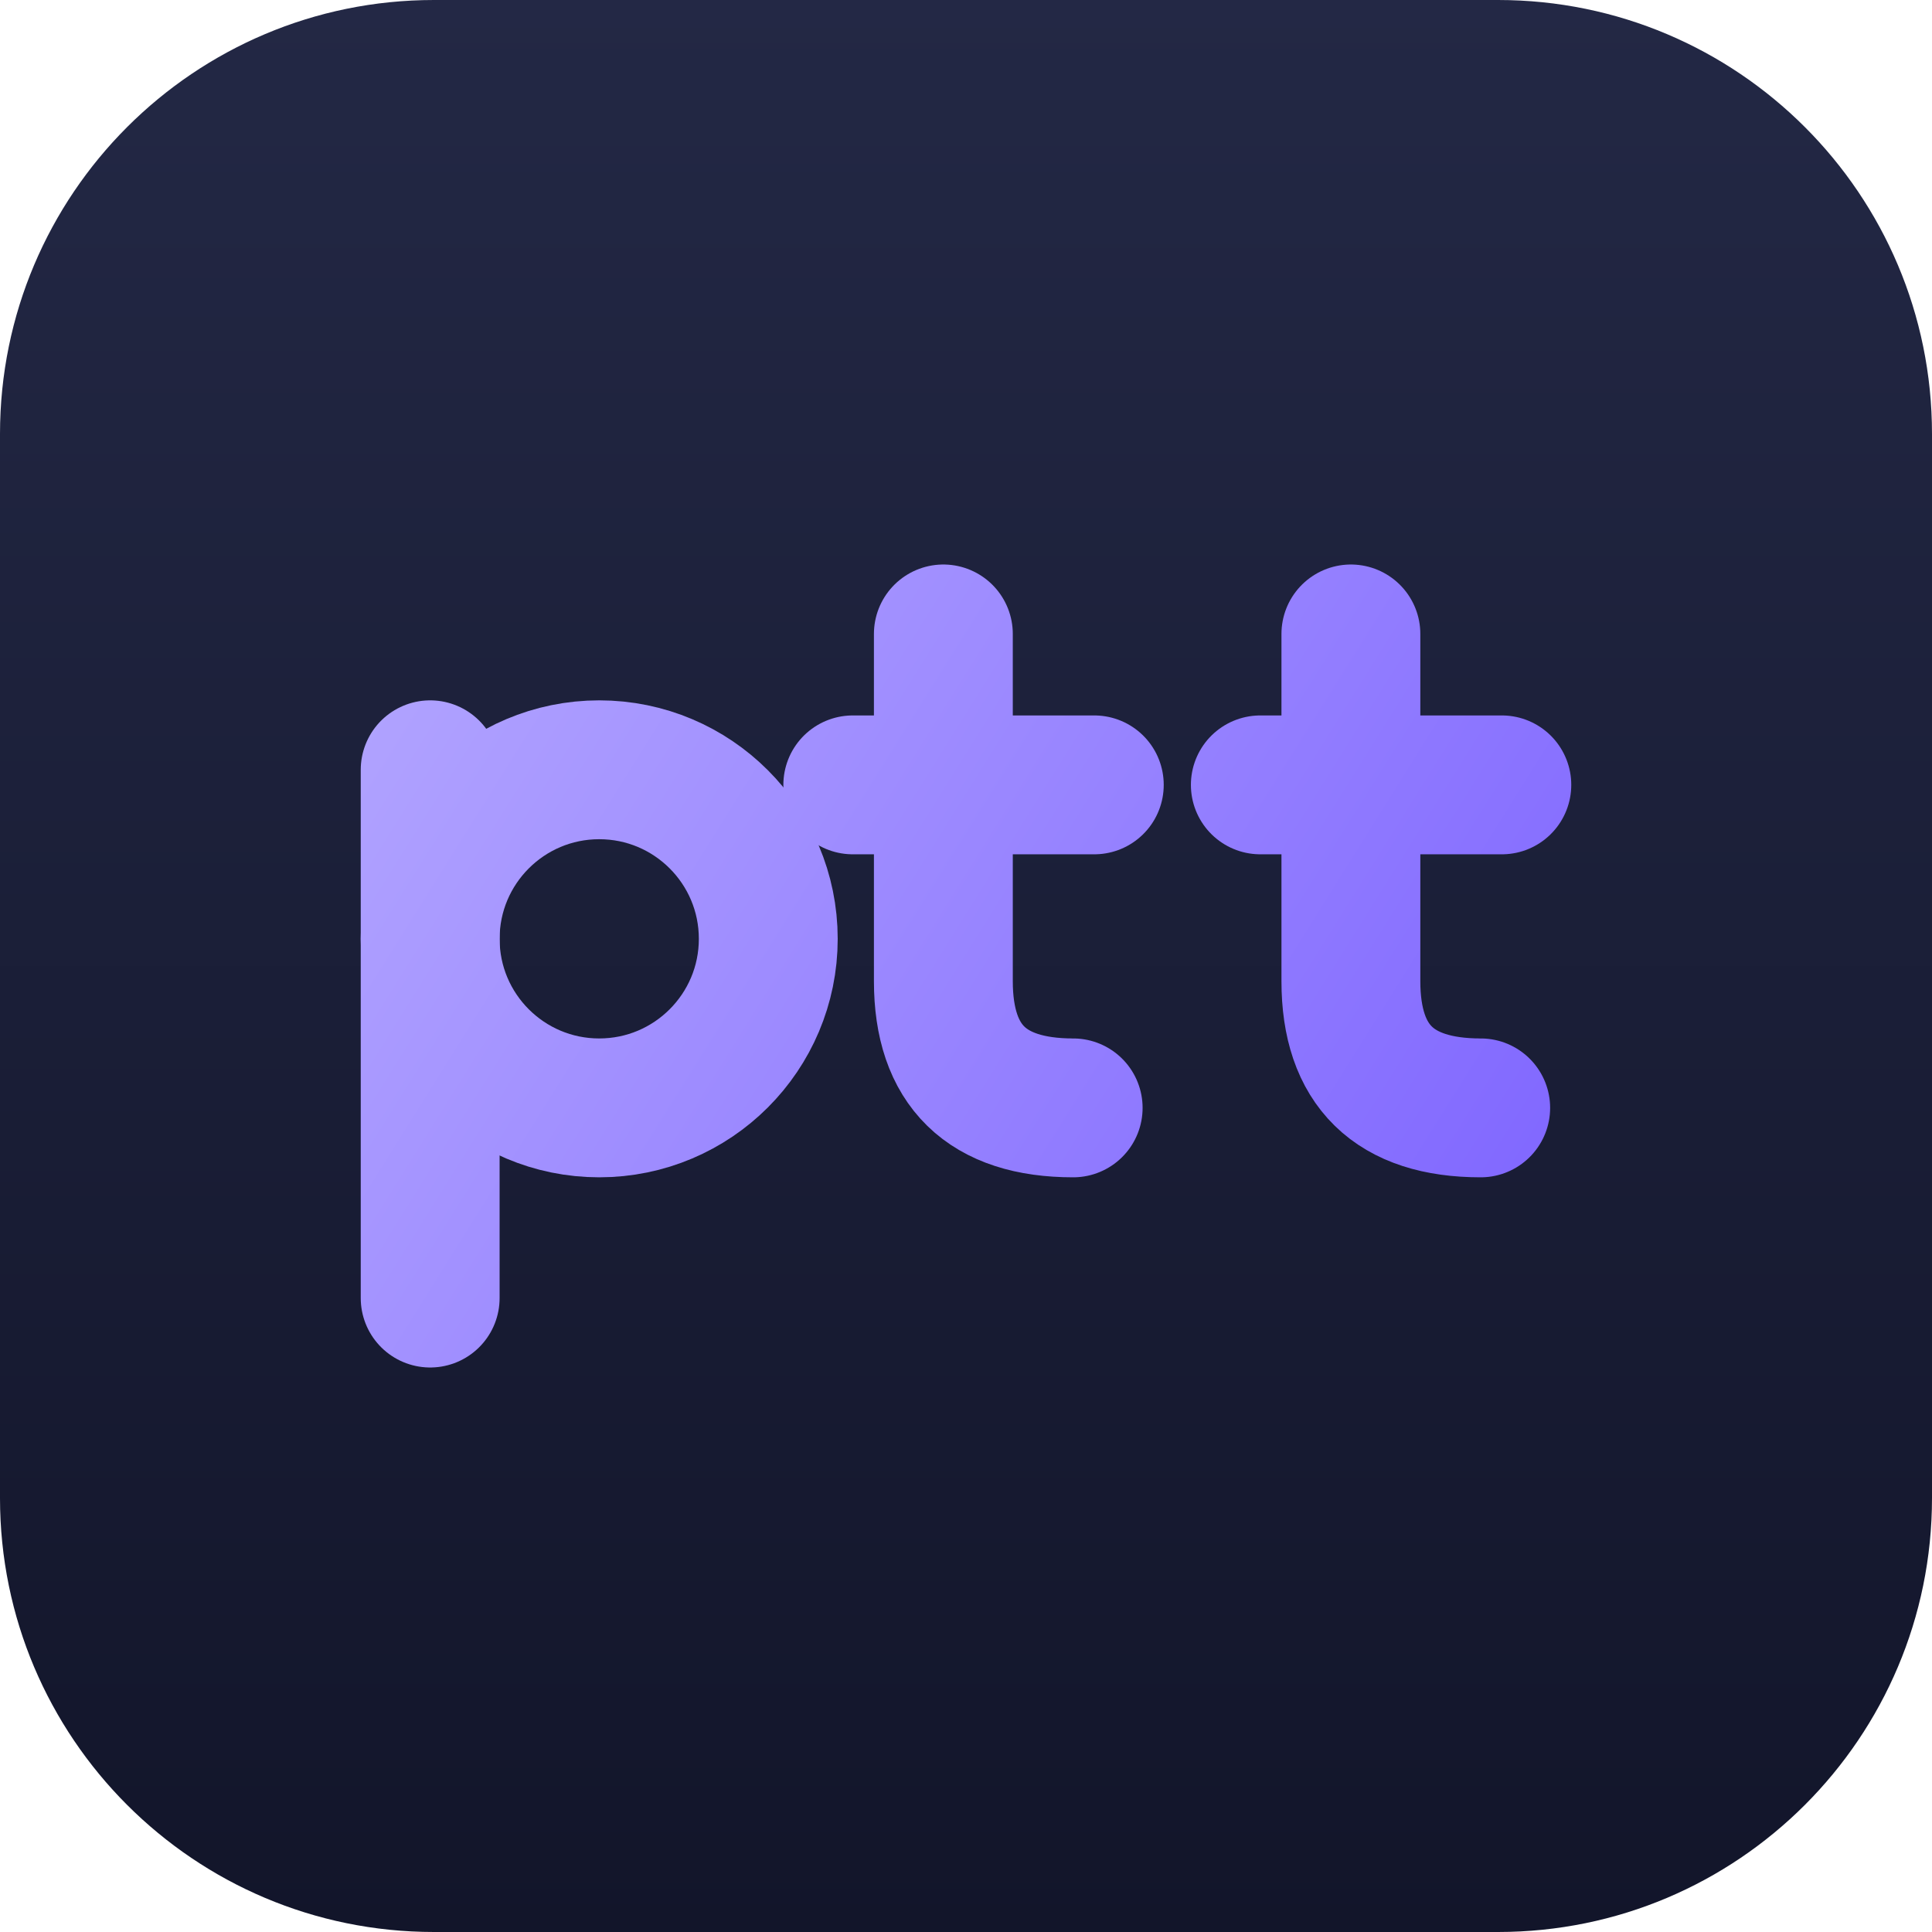
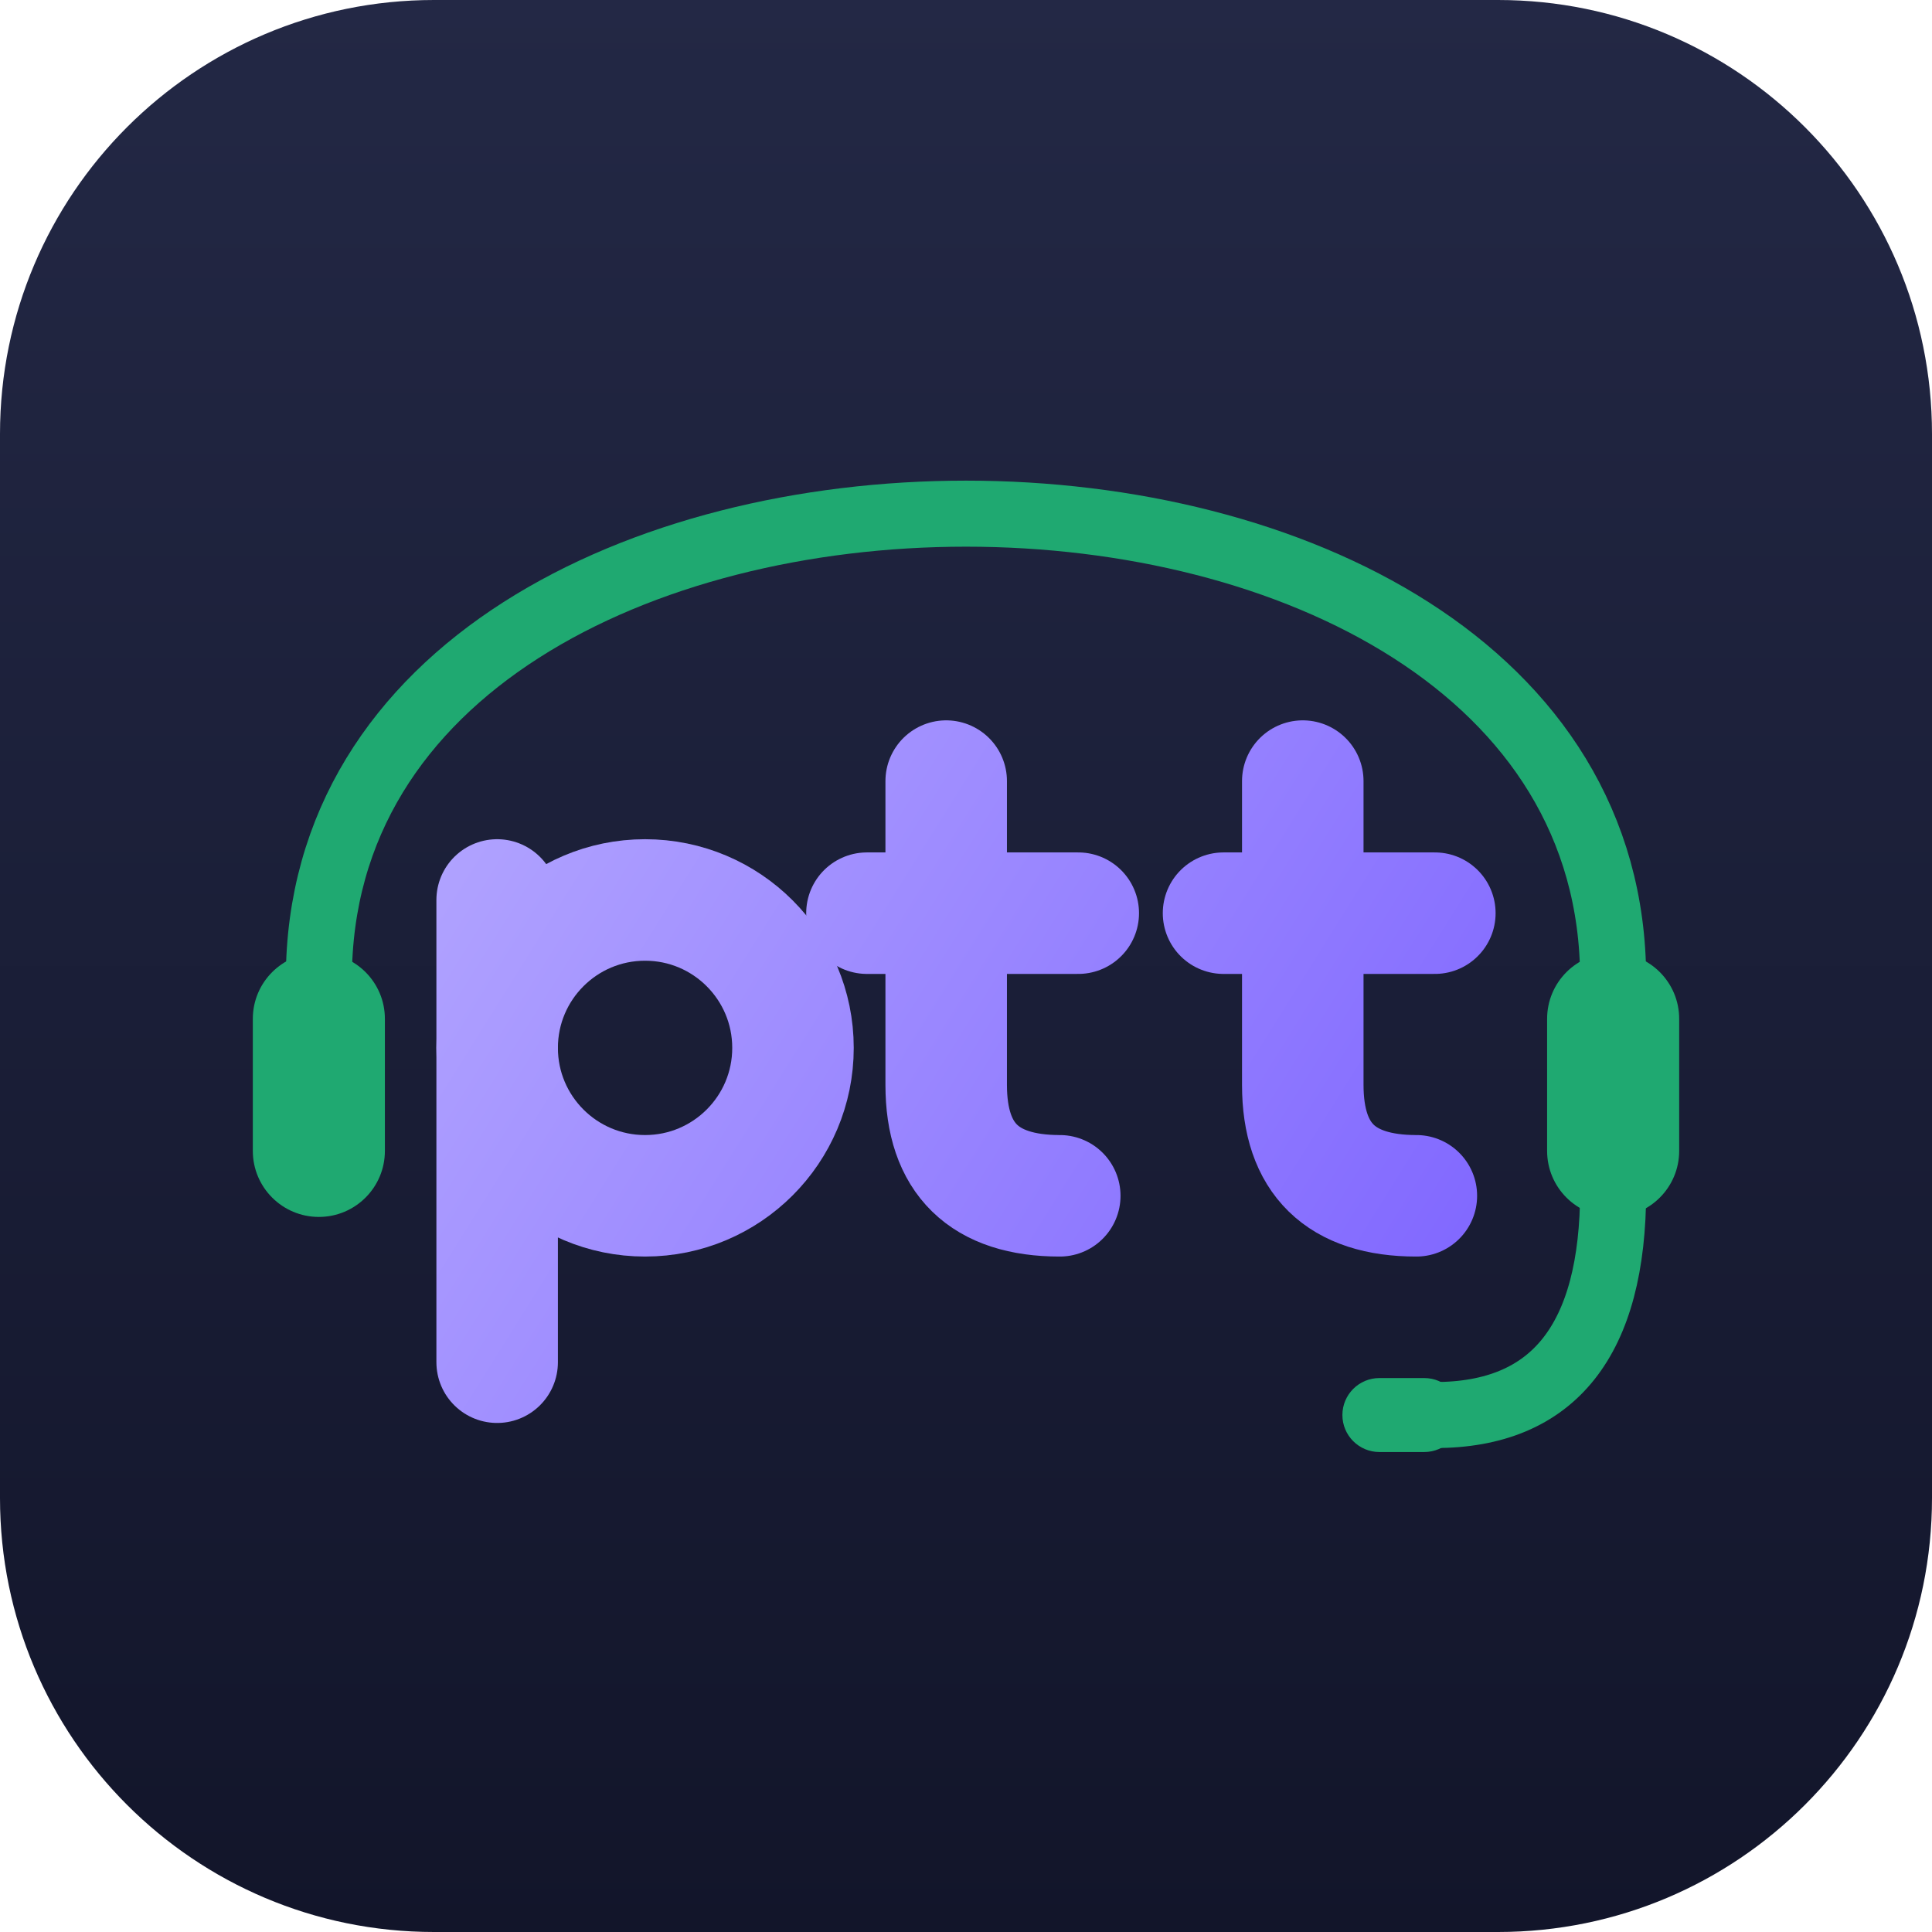
<svg xmlns="http://www.w3.org/2000/svg" width="1024" height="1024" viewBox="0 0 1024 1024">
  <defs>
    <linearGradient id="bg" x1="0" y1="0" x2="0" y2="1">
      <stop offset="0" stop-color="#232845" />
      <stop offset="1" stop-color="#12152a" />
    </linearGradient>
    <linearGradient id="ink" gradientUnits="userSpaceOnUse" x1="200" y1="300" x2="1000" y2="800">
      <stop offset="0" stop-color="#b3a6ff" />
      <stop offset="1" stop-color="#7d63ff" />
    </linearGradient>
  </defs>
  <rect width="1024" height="1024" rx="230" fill="url(#bg)" />
-   <g fill="none" stroke="url(#ink)" stroke-width="92" stroke-linecap="round" stroke-linejoin="round" transform="translate(512 512) scale(0.8) translate(-605 -550)">
-     <path d="M250 420 V770" />
-     <circle cx="362" cy="532" r="112" />
-     <path d="M590 330 V560 Q590 644 676 644" />
-     <path d="M530 430 H690" />
-     <path d="M860 330 V560 Q860 644 946 644" />
-     <path d="M800 430 H960" />
+   <g transform="translate(512 512) scale(0.7) translate(-605 -470)">
+     <g fill="none" stroke="url(#ink)" stroke-width="92" stroke-linecap="round" stroke-linejoin="round">
+       <path d="M250 420 V770" />
+       <circle cx="362" cy="532" r="112" />
+       <path d="M590 330 V560 Q590 644 676 644" />
+       <path d="M530 430 H690" />
+       <path d="M860 330 V560 Q860 644 946 644" />
+       <path d="M800 430 H960" />
+     </g>
+     <g fill="none" stroke="#1fa971" stroke-width="50" stroke-linecap="round">
+       <path d="M115 480 C115 10 1095 10 1095 480" />
+       <path d="M1095 640 Q1095 810 960 810" />
+     </g>
+     <g fill="#1fa971">
+       <rect x="65" y="460" width="100" height="200" rx="50" />
+       <rect x="1045" y="460" width="100" height="200" rx="50" />
+       <rect x="890" y="782" width="90" height="56" rx="28" />
+     </g>
  </g>
</svg>
